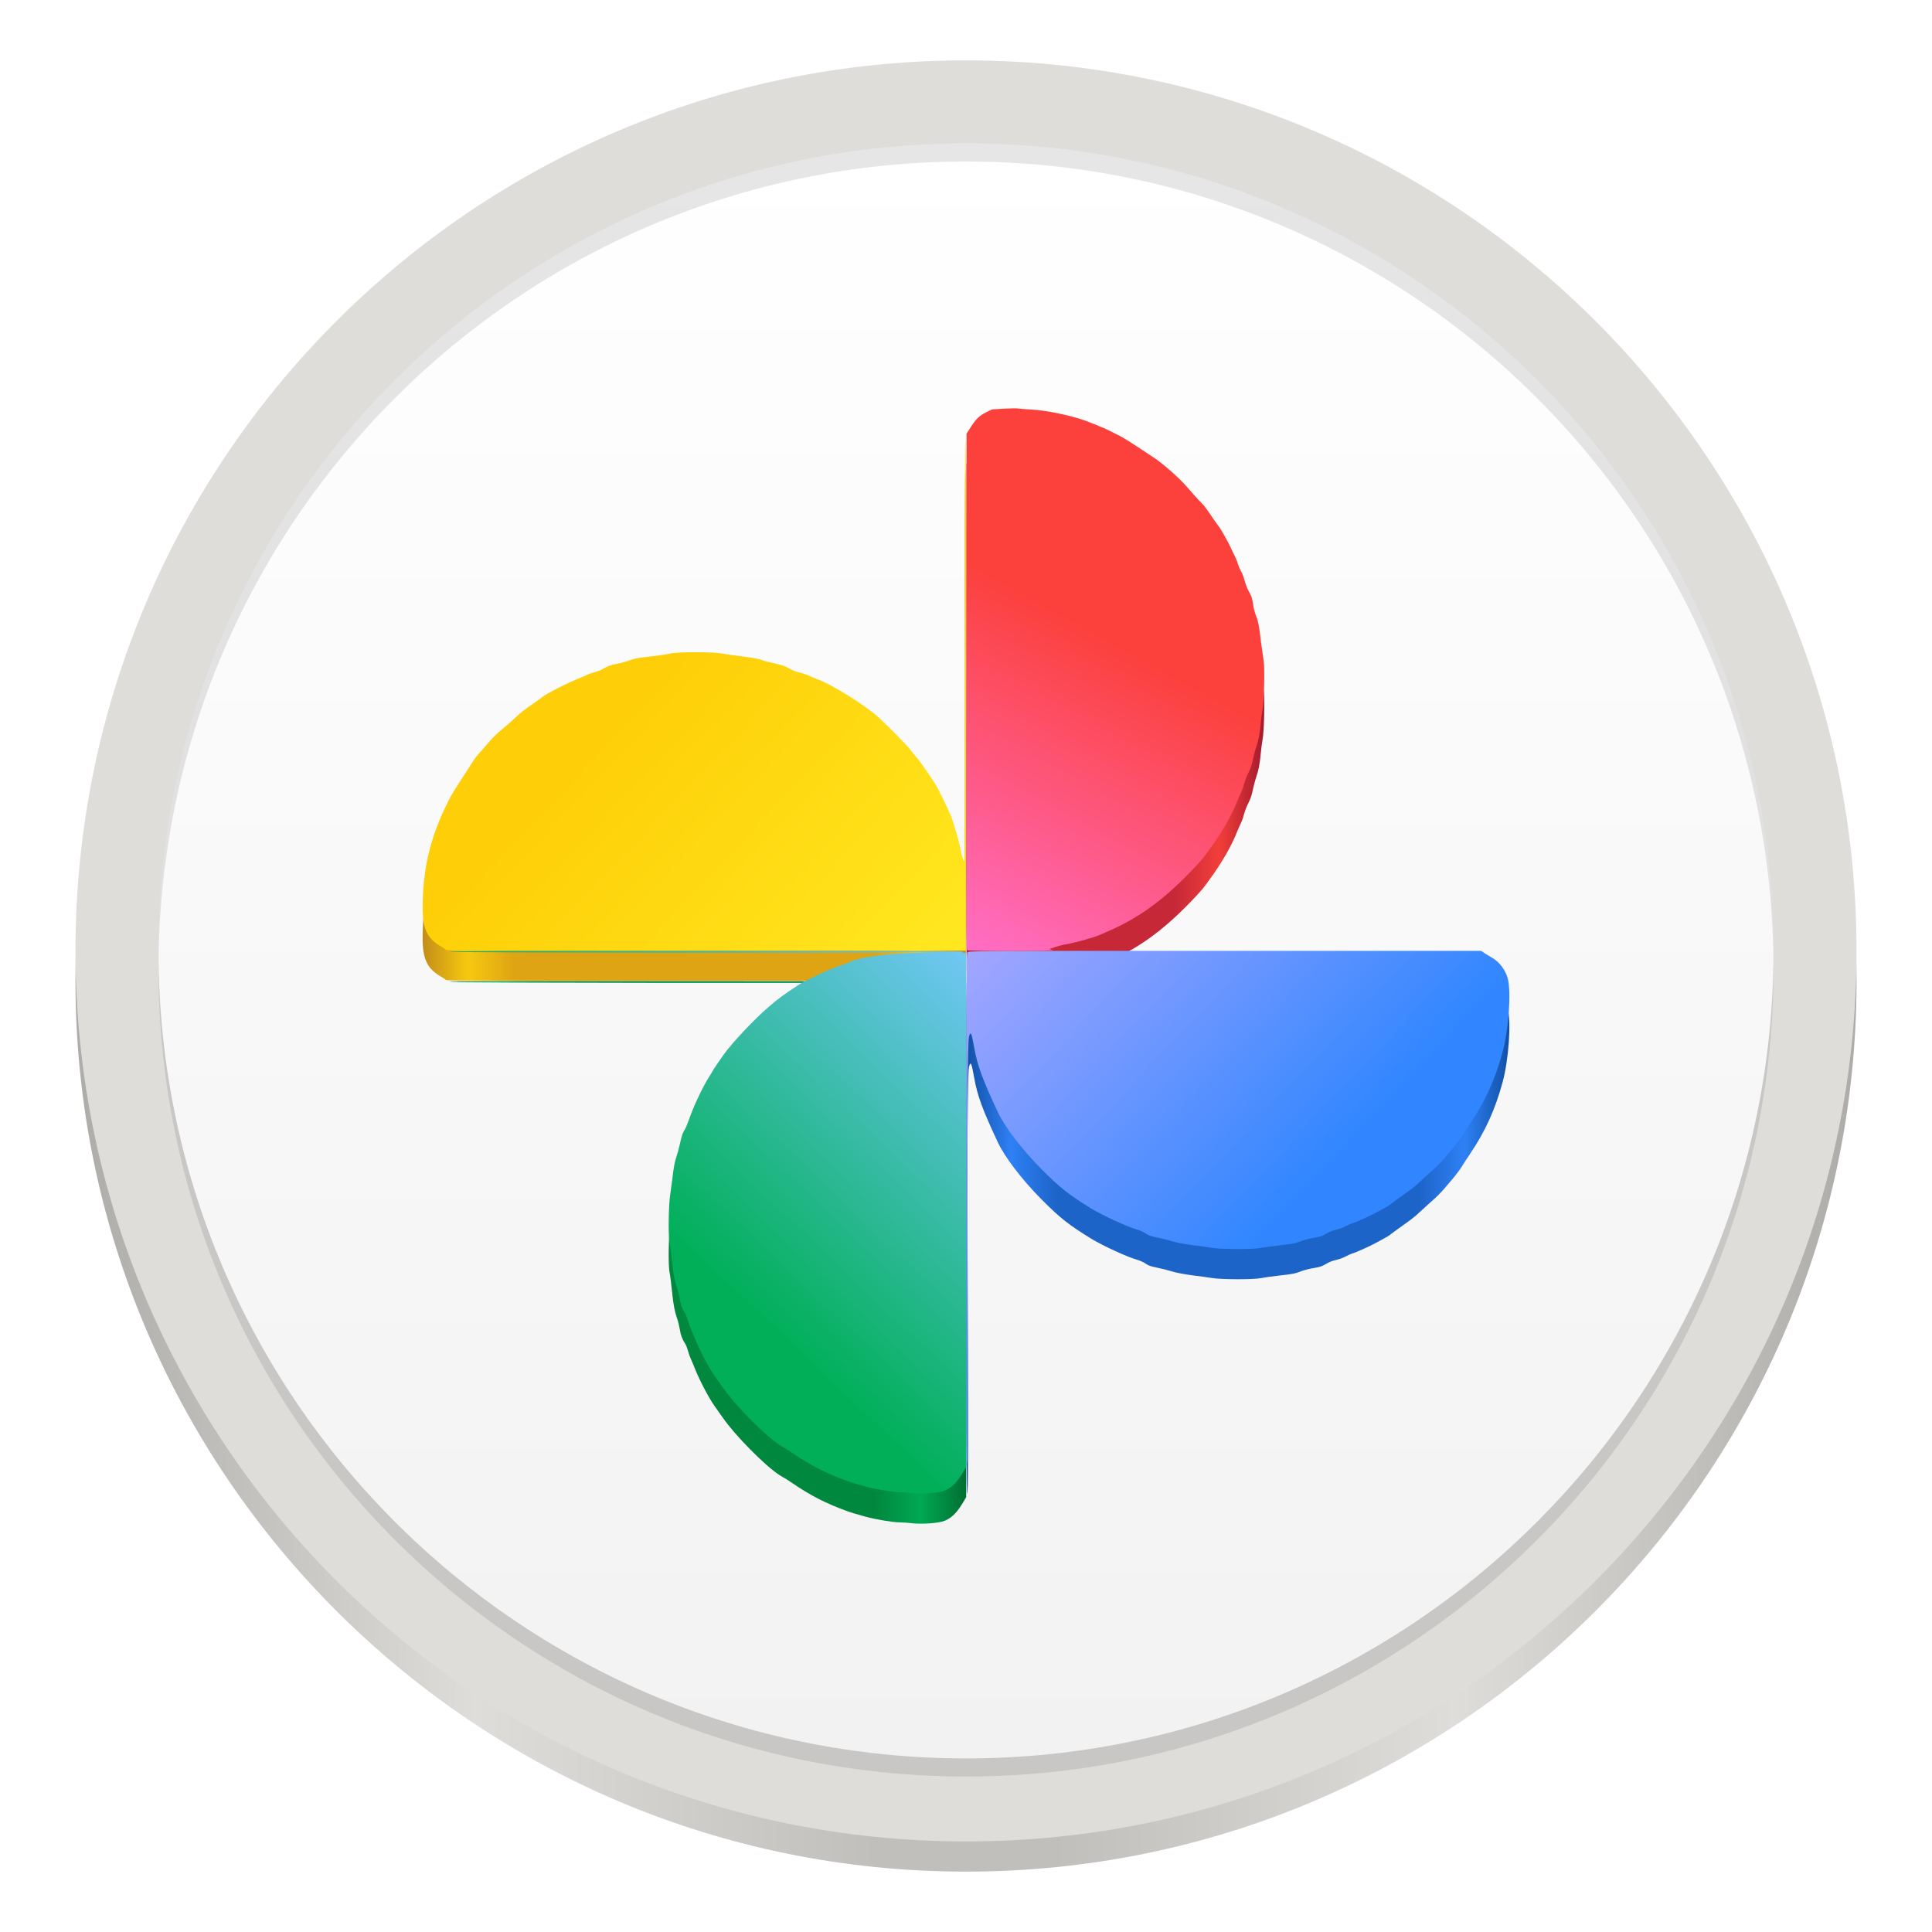
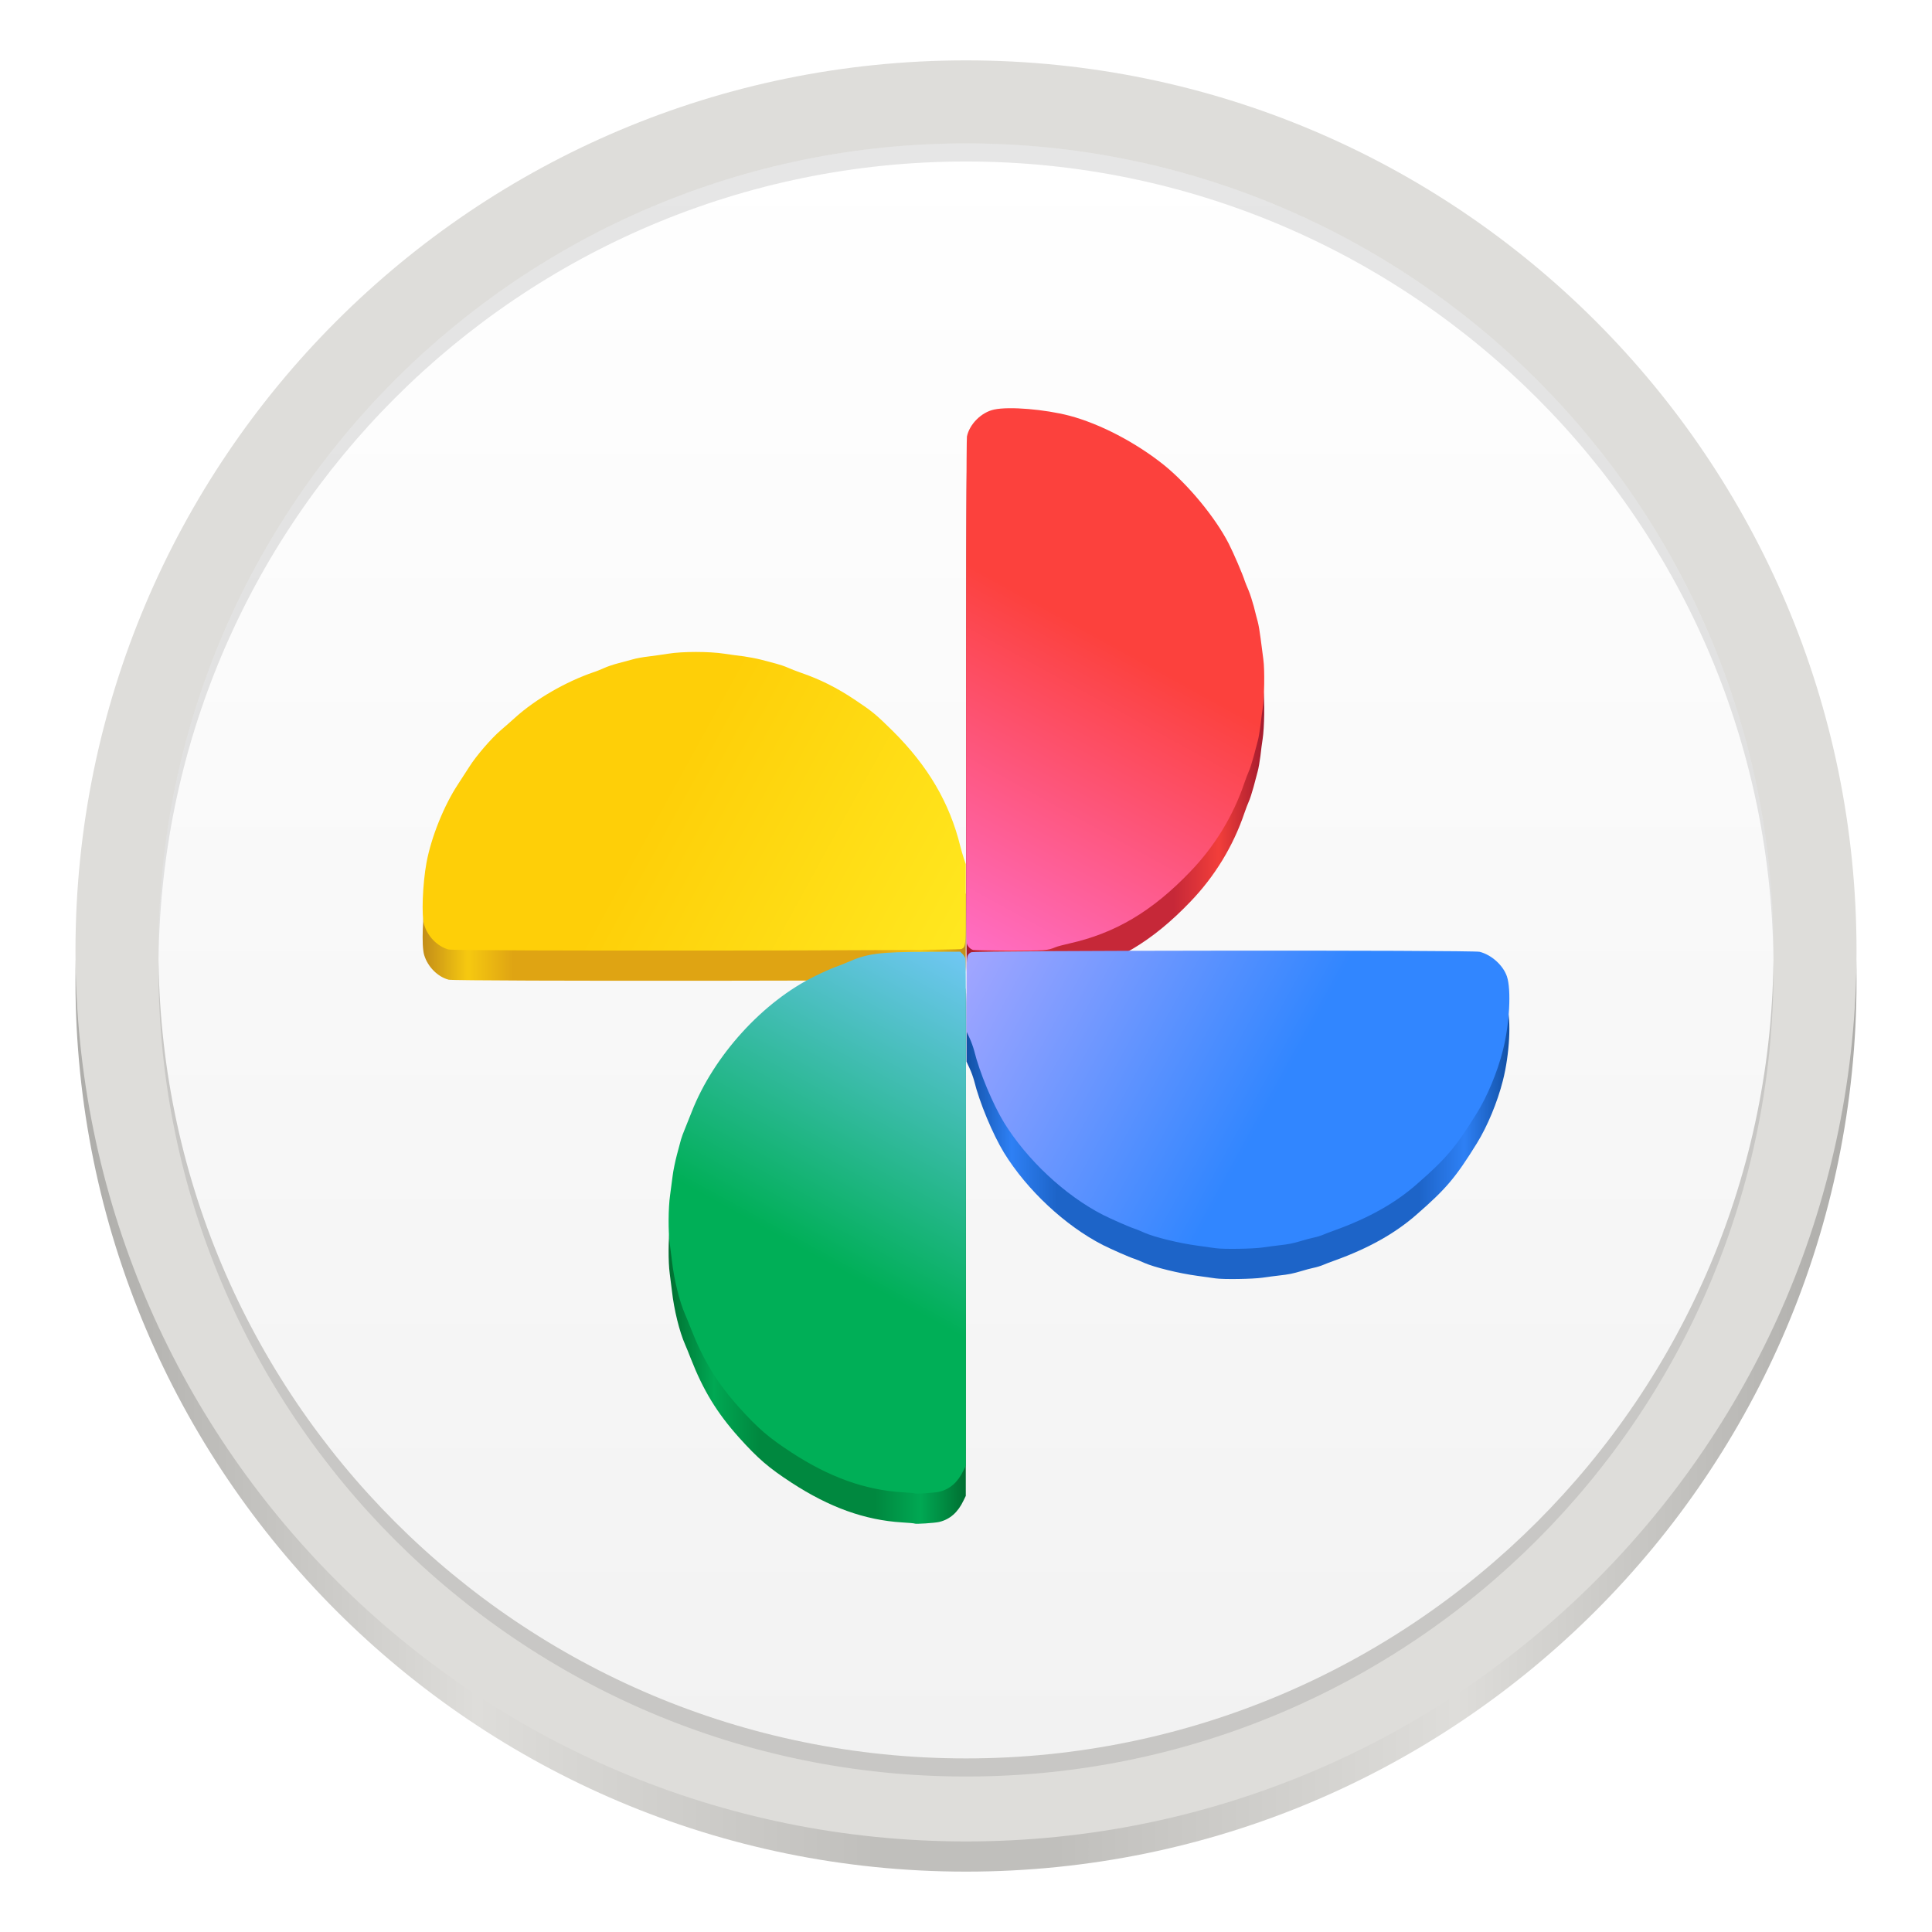
<svg xmlns="http://www.w3.org/2000/svg" width="128" height="128" viewBox="0 0 128 128">
  <defs>
    <linearGradient id="g1" gradientUnits="userSpaceOnUse" x1="5" y1="0" x2="123" y2="0">
      <stop offset="0" stop-color="#adaca9" />
      <stop offset="0.225" stop-color="#deddda" />
      <stop offset="0.45" stop-color="#c0bfbc" />
      <stop offset="0.55" stop-color="#c0bfbc" />
      <stop offset="0.775" stop-color="#deddda" />
      <stop offset="1" stop-color="#adaca9" />
    </linearGradient>
    <linearGradient id="g2" gradientUnits="userSpaceOnUse" x1="0" y1="9.5" x2="0" y2="116.5">
      <stop offset="0" stop-color="#ffffff" />
      <stop offset="1" stop-color="#f2f2f2" />
    </linearGradient>
-     <linearGradient id="g3" gradientUnits="userSpaceOnUse" x1="64" y1="63" x2="28" y2="29.115">
+     <linearGradient id="g3" gradientUnits="userSpaceOnUse" x1="64" y1="63" x2="28" y2="43.194">
      <stop offset="0" stop-color="#ffe820" />
      <stop offset="0.55" stop-color="#fecf08" />
      <stop offset="1" stop-color="#fecf08" />
    </linearGradient>
-     <linearGradient id="g4" gradientUnits="userSpaceOnUse" x1="28" y1="0" x2="63.996" y2="0">
+     <linearGradient id="g4" gradientUnits="userSpaceOnUse" x1="28" y1="0" x2="63.986" y2="0">
      <stop offset="0" stop-color="#c38d19" />
      <stop offset="0.083" stop-color="#f6c910" />
      <stop offset="0.167" stop-color="#dfa413" />
      <stop offset="0.833" stop-color="#dfa413" />
      <stop offset="0.917" stop-color="#f6c910" />
      <stop offset="1" stop-color="#c38d19" />
    </linearGradient>
-     <linearGradient id="g5" gradientUnits="userSpaceOnUse" x1="64" y1="63" x2="83.761" y2="27.053">
+     <linearGradient id="g5" gradientUnits="userSpaceOnUse" x1="64" y1="63" x2="83.759" y2="27.046">
      <stop offset="0" stop-color="#ff6ec5" />
      <stop offset="0.55" stop-color="#fc413d" />
      <stop offset="1" stop-color="#fc413d" />
    </linearGradient>
-     <linearGradient id="g6" gradientUnits="userSpaceOnUse" x1="64.021" y1="0" x2="83.761" y2="0">
+     <linearGradient id="g6" gradientUnits="userSpaceOnUse" x1="64.007" y1="0" x2="83.759" y2="0">
      <stop offset="0" stop-color="#a31a2d" />
      <stop offset="0.152" stop-color="#f23e3a" />
      <stop offset="0.304" stop-color="#c62838" />
      <stop offset="0.696" stop-color="#c62838" />
      <stop offset="0.848" stop-color="#f23e3a" />
      <stop offset="1" stop-color="#a31a2d" />
    </linearGradient>
-     <linearGradient id="g7" gradientUnits="userSpaceOnUse" x1="64" y1="63" x2="100" y2="96.969">
+     <linearGradient id="g7" gradientUnits="userSpaceOnUse" x1="64" y1="63" x2="100" y2="82.74">
      <stop offset="0" stop-color="#a3a6ff" />
      <stop offset="0.55" stop-color="#3186ff" />
      <stop offset="1" stop-color="#3186ff" />
    </linearGradient>
-     <linearGradient id="g8" gradientUnits="userSpaceOnUse" x1="64.017" y1="0" x2="100" y2="0">
+     <linearGradient id="g8" gradientUnits="userSpaceOnUse" x1="64.032" y1="0" x2="100" y2="0">
      <stop offset="0" stop-color="#1250a5" />
      <stop offset="0.083" stop-color="#2e80f5" />
      <stop offset="0.167" stop-color="#1d64c8" />
      <stop offset="0.833" stop-color="#1d64c8" />
      <stop offset="0.917" stop-color="#2e80f5" />
      <stop offset="1" stop-color="#1250a5" />
    </linearGradient>
-     <linearGradient id="g9" gradientUnits="userSpaceOnUse" x1="64" y1="63" x2="29.802" y2="98.947">
+     <linearGradient id="g9" gradientUnits="userSpaceOnUse" x1="64" y1="63" x2="44.297" y2="98.954">
      <stop offset="0" stop-color="#71c7f5" />
      <stop offset="0.55" stop-color="#00af57" />
      <stop offset="1" stop-color="#00af57" />
    </linearGradient>
-     <linearGradient id="g10" gradientUnits="userSpaceOnUse" x1="29.802" y1="0" x2="64.012" y2="0">
+     <linearGradient id="g10" gradientUnits="userSpaceOnUse" x1="44.297" y1="0" x2="63.999" y2="0">
      <stop offset="0" stop-color="#006f31" />
-       <stop offset="0.088" stop-color="#00a853" />
-       <stop offset="0.175" stop-color="#00883f" />
-       <stop offset="0.825" stop-color="#00883f" />
-       <stop offset="0.912" stop-color="#00a853" />
+       <stop offset="0.152" stop-color="#00a853" />
+       <stop offset="0.305" stop-color="#00883f" />
+       <stop offset="0.695" stop-color="#00883f" />
+       <stop offset="0.848" stop-color="#00a853" />
      <stop offset="1" stop-color="#006f31" />
    </linearGradient>
  </defs>
  <g id="rim">
    <path id="rim-chin" d="M5 65A59 59 0 1 1 123 65A59 59 0 1 1 5 65Z" fill="url(#g1)" />
    <path id="rim-face" d="M5 63A59 59 0 1 1 123 63A59 59 0 1 1 5 63Z" fill="#deddda" />
    <path id="rim-inner" d="M10.5 63A53.5 53.5 0 1 1 117.5 63A53.5 53.5 0 1 1 10.5 63Z" fill="url(#g2)" />
    <path id="rim-recess" d="M10.5 63A53.5 53.5 0 1 1 117.5 63A53.5 53.5 0 1 1 10.5 63ZM10.5 64.2A53.5 53.5 0 1 1 117.5 64.2A53.5 53.5 0 1 1 10.5 64.2Z" fill="#000000" opacity="0.1" fill-rule="evenodd" />
  </g>
  <g id="pinwheel">
-     <path id="yellow-side" d="M29.534 64.911C29.465 64.858 29.289 64.743 29.128 64.651C28.292 64.144 28 63.507 28 62.15C28.008 59.549 28.506 57.439 29.695 55.091C29.918 54.639 30.041 54.447 30.754 53.342C30.923 53.097 31.153 52.729 31.276 52.529C31.399 52.33 31.59 52.069 31.705 51.954C31.821 51.831 32.051 51.562 32.227 51.355C32.588 50.918 32.918 50.596 33.37 50.228C33.547 50.089 33.892 49.79 34.137 49.552C34.621 49.107 34.644 49.092 35.35 48.601C35.595 48.44 35.833 48.264 35.887 48.21C36.147 47.98 37.605 47.236 38.48 46.89C38.664 46.821 38.856 46.729 38.909 46.698C38.963 46.668 39.178 46.591 39.393 46.537C39.6 46.476 39.838 46.392 39.914 46.338C40.214 46.146 40.482 46.046 40.873 45.977C41.096 45.939 41.418 45.855 41.594 45.793C41.993 45.64 42.208 45.594 42.768 45.532C43.712 45.425 44.049 45.379 44.425 45.295C44.978 45.179 47.318 45.187 47.878 45.302C48.085 45.348 48.637 45.425 49.098 45.479C49.872 45.571 50.409 45.678 50.586 45.77C50.624 45.786 50.962 45.878 51.33 45.954C51.798 46.062 52.059 46.146 52.212 46.246C52.473 46.407 52.719 46.507 53.079 46.583C53.225 46.622 53.47 46.706 53.624 46.783C53.777 46.852 53.977 46.936 54.077 46.975C54.974 47.259 57.337 48.724 58.204 49.529C58.941 50.205 60.153 51.44 60.367 51.739C60.483 51.892 60.659 52.115 60.751 52.215C61.012 52.506 61.894 53.787 62.101 54.179C62.776 55.49 63.068 56.143 63.214 56.68C63.283 56.917 63.39 57.286 63.459 57.508C63.521 57.723 63.605 58.083 63.643 58.298C63.712 58.697 63.835 59.05 63.904 59.05C63.92 59.05 63.935 52.805 63.927 45.179C63.912 36.357 63.927 31.24 63.958 31.117C63.989 30.994 63.996 36.902 63.996 47.949L63.989 64.973L46.819 64.98C30.263 64.996 29.642 64.996 29.534 64.911" fill="url(#g4)" />
-     <path id="red-side" d="M64.073 64.957C64.027 64.927 64.012 61.49 64.027 47.826L64.035 30.733L64.295 30.327C64.664 29.751 64.879 29.537 65.339 29.314L65.73 29.122L66.513 29.076C66.942 29.053 67.357 29.046 67.426 29.061C67.495 29.076 67.878 29.107 68.285 29.13C69.474 29.191 71.392 29.621 72.29 30.02C72.374 30.058 72.458 30.089 72.474 30.089C72.489 30.089 72.619 30.143 72.765 30.212C72.911 30.273 73.041 30.327 73.049 30.327C73.087 30.327 74.146 30.848 74.415 31.002C74.56 31.086 75.013 31.37 75.427 31.646C75.834 31.915 76.264 32.199 76.379 32.275C76.923 32.605 78.181 33.71 78.642 34.262C78.995 34.677 79.348 35.068 79.616 35.336C79.808 35.536 79.969 35.751 80.399 36.395C80.544 36.602 80.698 36.817 80.744 36.871C80.851 36.994 81.427 38.006 81.557 38.321C81.618 38.451 81.718 38.674 81.795 38.82C81.872 38.958 81.971 39.211 82.017 39.364C82.063 39.525 82.163 39.755 82.24 39.878C82.309 40.009 82.416 40.285 82.47 40.507C82.531 40.722 82.646 41.021 82.731 41.167C82.9 41.443 82.969 41.65 83.022 42.049C83.061 42.333 83.137 42.625 83.283 42.978C83.337 43.116 83.414 43.499 83.46 43.86C83.498 44.213 83.567 44.711 83.605 44.98C83.644 45.241 83.698 45.617 83.728 45.816C83.797 46.346 83.751 48.471 83.651 48.977C83.613 49.207 83.552 49.629 83.529 49.913C83.46 50.642 83.391 50.995 83.23 51.478C83.153 51.701 83.053 52.092 82.999 52.345C82.938 52.659 82.846 52.936 82.716 53.189C82.608 53.388 82.478 53.726 82.424 53.933C82.37 54.14 82.278 54.409 82.209 54.539C82.148 54.662 82.04 54.907 81.964 55.091C81.634 55.943 81.058 56.963 80.376 57.938C79.677 58.92 79.639 58.966 78.803 59.833C76.977 61.712 75.343 62.878 73.31 63.745C73.118 63.83 72.888 63.929 72.811 63.96C72.474 64.114 71.108 64.489 70.724 64.543C70.479 64.574 69.911 64.727 69.62 64.842C69.505 64.888 69.512 64.888 69.719 64.934C69.873 64.973 69.113 64.988 67.034 64.988C65.439 64.996 64.104 64.98 64.073 64.957" fill="url(#g6)" />
-     <path id="blue-side" d="M64.019 82.15C64.012 66.17 64.019 65.18 64.096 65.096C64.18 64.996 64.203 64.996 81.15 64.996L98.128 64.996L98.366 65.157C98.496 65.241 98.727 65.379 98.872 65.464C99.333 65.725 99.755 66.285 99.893 66.829C100.131 67.735 99.954 70.22 99.548 71.709C99.064 73.496 98.389 74.985 97.392 76.45C97.223 76.695 96.985 77.071 96.855 77.278C96.732 77.478 96.486 77.808 96.318 78.007C96.157 78.199 95.865 78.537 95.681 78.759C95.497 78.974 95.175 79.304 94.96 79.488C94.622 79.787 94.4 79.994 93.786 80.554C93.694 80.639 93.31 80.93 92.927 81.199C92.543 81.475 92.183 81.728 92.137 81.774C92.083 81.828 91.937 81.912 91.822 81.981C91.707 82.043 91.477 82.173 91.323 82.257C90.901 82.495 89.965 82.925 89.659 83.025C89.505 83.071 89.267 83.178 89.129 83.255C88.991 83.331 88.715 83.431 88.515 83.477C88.285 83.523 88.04 83.623 87.84 83.746C87.587 83.899 87.441 83.945 87.065 84.007C86.812 84.045 86.452 84.137 86.275 84.198C85.8 84.383 85.685 84.406 84.718 84.513C84.242 84.567 83.698 84.643 83.513 84.682C83.038 84.781 80.936 84.774 80.314 84.674C80.061 84.636 79.463 84.551 78.972 84.49C78.404 84.413 77.921 84.321 77.629 84.229C77.376 84.152 76.954 84.045 76.678 83.991C76.171 83.884 76.11 83.861 75.826 83.669C75.726 83.608 75.496 83.508 75.312 83.454C74.66 83.27 73.034 82.518 72.305 82.073C70.755 81.114 70.233 80.7 68.968 79.427C67.694 78.138 66.589 76.688 66.114 75.69C65.086 73.496 64.756 72.599 64.541 71.394C64.364 70.404 64.311 70.289 64.203 70.665C64.104 71.003 64.073 76.174 64.111 86.331C64.15 97.21 64.142 98.767 64.073 98.967C64.035 99.074 64.019 94.456 64.019 82.15" fill="url(#g8)" />
-     <path id="green-side" d="M60.321 100.908C60.176 100.885 59.861 100.869 59.623 100.862C59.171 100.862 57.989 100.662 57.322 100.478C56.555 100.263 56.47 100.24 56.064 100.094C54.721 99.603 53.708 99.089 52.481 98.253C52.228 98.077 52.005 97.939 51.998 97.939C51.982 97.939 51.829 97.839 51.637 97.724C50.686 97.11 48.714 95.115 47.893 93.934C47.686 93.642 47.456 93.313 47.371 93.197C46.98 92.66 46.343 91.441 46.029 90.65C45.975 90.505 45.868 90.251 45.799 90.098C45.722 89.937 45.622 89.661 45.576 89.484C45.53 89.308 45.438 89.078 45.369 88.978C45.2 88.732 45.093 88.433 45.031 88.034C45.001 87.85 44.924 87.536 44.855 87.336C44.709 86.922 44.617 86.454 44.548 85.779C44.464 84.989 44.41 84.551 44.356 84.275C44.264 83.807 44.295 81.851 44.402 81.16C44.448 80.83 44.517 80.339 44.548 80.079C44.617 79.427 44.709 78.92 44.832 78.583C44.886 78.429 44.985 78.061 45.047 77.777C45.177 77.194 45.239 77.018 45.369 76.841C45.415 76.772 45.53 76.504 45.622 76.243C45.952 75.276 46.543 74.033 47.003 73.304C47.126 73.113 47.226 72.944 47.226 72.936C47.226 72.913 47.609 72.345 47.901 71.931C48.461 71.133 49.941 69.553 50.916 68.717C51.622 68.111 51.898 67.911 52.895 67.259C53.501 66.868 55.166 66.101 55.787 65.932C55.941 65.886 56.179 65.801 56.301 65.732C57.023 65.372 58.825 65.157 61.779 65.088C62.661 65.073 62.239 65.073 60.797 65.088C55.78 65.142 29.903 65.119 29.803 65.057C29.726 65.011 33.332 64.996 46.796 65.003C56.202 65.003 63.85 65.019 63.797 65.042C63.712 65.08 63.72 65.088 63.858 65.119L64.012 65.149L64.012 82.173L64.012 99.189L63.881 99.412C63.429 100.194 63.083 100.547 62.592 100.754C62.193 100.923 61.004 101 60.321 100.908" fill="url(#g10)" />
-     <path id="yellow-face" d="M 29.534,62.911 C 29.465,62.858 29.289,62.743 29.128,62.651 C 28.292,62.144 28,61.507 28,60.15 C 28.008,57.549 28.506,55.439 29.695,53.091 C 29.918,52.639 30.041,52.447 30.754,51.342 C 30.923,51.097 31.153,50.729 31.276,50.529 C 31.399,50.33 31.59,50.069 31.705,49.954 C 31.821,49.831 32.051,49.562 32.227,49.355 C 32.588,48.918 32.918,48.596 33.37,48.228 C 33.547,48.089 33.892,47.79 34.137,47.552 C 34.621,47.107 34.644,47.092 35.35,46.601 C 35.595,46.44 35.833,46.264 35.887,46.21 C 36.147,45.98 37.605,45.236 38.48,44.89 C 38.664,44.821 38.856,44.729 38.909,44.698 C 38.963,44.668 39.178,44.591 39.393,44.537 C 39.6,44.476 39.838,44.392 39.914,44.338 C 40.214,44.146 40.482,44.046 40.873,43.977 C 41.096,43.939 41.418,43.855 41.594,43.793 C 41.993,43.64 42.208,43.594 42.768,43.532 C 43.712,43.425 44.049,43.379 44.425,43.295 C 44.978,43.179 47.318,43.187 47.878,43.302 C 48.085,43.348 48.637,43.425 49.098,43.479 C 49.872,43.571 50.409,43.678 50.586,43.77 C 50.624,43.786 50.962,43.878 51.33,43.954 C 51.798,44.062 52.059,44.146 52.212,44.246 C 52.473,44.407 52.719,44.507 53.079,44.583 C 53.225,44.622 53.47,44.706 53.624,44.783 C 53.777,44.852 53.977,44.936 54.077,44.975 C 54.974,45.259 57.337,46.724 58.204,47.529 C 58.941,48.205 60.153,49.44 60.367,49.739 C 60.483,49.892 60.659,50.115 60.751,50.215 C 61.012,50.506 61.894,51.787 62.101,52.179 C 62.776,53.49 63.068,54.143 63.214,54.68 C 63.283,54.917 63.39,55.286 63.459,55.508 C 63.521,55.723 63.605,56.083 63.643,56.298 C 63.712,56.697 63.835,57.05 63.904,57.05 C 63.92,57.05 63.935,50.805 63.927,43.179 C 63.912,34.357 63.927,29.24 63.958,29.117 C 63.989,28.994 63.996,34.902 63.996,45.949 L 63.989,62.973 L 46.819,62.98 C 30.263,62.996 29.642,62.996 29.534,62.911" fill="url(#g3)" />
-     <path id="red-face" d="M 64.073,62.957 C 64.027,62.927 64.012,59.49 64.027,45.826 L 64.035,28.733 L 64.295,28.327 C 64.664,27.751 64.879,27.537 65.339,27.314 L 65.73,27.122 L 66.513,27.076 C 66.942,27.053 67.357,27.046 67.426,27.061 C 67.495,27.076 67.878,27.107 68.285,27.13 C 69.474,27.191 71.392,27.621 72.29,28.02 C 72.374,28.058 72.458,28.089 72.474,28.089 C 72.489,28.089 72.619,28.143 72.765,28.212 C 72.911,28.273 73.041,28.327 73.049,28.327 C 73.087,28.327 74.146,28.848 74.415,29.002 C 74.56,29.086 75.013,29.37 75.427,29.646 C 75.834,29.915 76.264,30.199 76.379,30.275 C 76.923,30.605 78.181,31.71 78.642,32.262 C 78.995,32.677 79.348,33.068 79.616,33.336 C 79.808,33.536 79.969,33.751 80.399,34.395 C 80.544,34.602 80.698,34.817 80.744,34.871 C 80.851,34.994 81.427,36.006 81.557,36.321 C 81.618,36.451 81.718,36.674 81.795,36.82 C 81.872,36.958 81.971,37.211 82.017,37.364 C 82.063,37.525 82.163,37.755 82.24,37.878 C 82.309,38.009 82.416,38.285 82.47,38.507 C 82.531,38.722 82.646,39.021 82.731,39.167 C 82.9,39.443 82.969,39.65 83.022,40.049 C 83.061,40.333 83.137,40.625 83.283,40.978 C 83.337,41.116 83.414,41.499 83.46,41.86 C 83.498,42.213 83.567,42.711 83.605,42.98 C 83.644,43.241 83.698,43.617 83.728,43.816 C 83.797,44.346 83.751,46.471 83.651,46.977 C 83.613,47.207 83.552,47.629 83.529,47.913 C 83.46,48.642 83.391,48.995 83.23,49.478 C 83.153,49.701 83.053,50.092 82.999,50.345 C 82.938,50.659 82.846,50.936 82.716,51.189 C 82.608,51.388 82.478,51.726 82.424,51.933 C 82.37,52.14 82.278,52.409 82.209,52.539 C 82.148,52.662 82.04,52.907 81.964,53.091 C 81.634,53.943 81.058,54.963 80.376,55.938 C 79.677,56.92 79.639,56.966 78.803,57.833 C 76.977,59.712 75.343,60.878 73.31,61.745 C 73.118,61.83 72.888,61.929 72.811,61.96 C 72.474,62.114 71.108,62.489 70.724,62.543 C 70.479,62.574 69.911,62.727 69.62,62.842 C 69.505,62.888 69.512,62.888 69.719,62.934 C 69.873,62.973 69.113,62.988 67.034,62.988 C 65.439,62.996 64.104,62.98 64.073,62.957" fill="url(#g5)" />
-     <path id="blue-face" d="M 64.019,80.15 C 64.012,64.17 64.019,63.18 64.096,63.096 C 64.18,62.996 64.203,62.996 81.15,62.996 L 98.128,62.996 L 98.366,63.157 C 98.496,63.241 98.727,63.379 98.872,63.464 C 99.333,63.725 99.755,64.285 99.893,64.829 C 100.131,65.735 99.954,68.22 99.548,69.709 C 99.064,71.496 98.389,72.985 97.392,74.45 C 97.223,74.695 96.985,75.071 96.855,75.278 C 96.732,75.478 96.486,75.808 96.318,76.007 C 96.157,76.199 95.865,76.537 95.681,76.759 C 95.497,76.974 95.175,77.304 94.96,77.488 C 94.622,77.787 94.4,77.994 93.786,78.554 C 93.694,78.639 93.31,78.93 92.927,79.199 C 92.543,79.475 92.183,79.728 92.137,79.774 C 92.083,79.828 91.937,79.912 91.822,79.981 C 91.707,80.043 91.477,80.173 91.323,80.257 C 90.901,80.495 89.965,80.925 89.659,81.025 C 89.505,81.071 89.267,81.178 89.129,81.255 C 88.991,81.331 88.715,81.431 88.515,81.477 C 88.285,81.523 88.04,81.623 87.84,81.746 C 87.587,81.899 87.441,81.945 87.065,82.007 C 86.812,82.045 86.452,82.137 86.275,82.198 C 85.8,82.383 85.685,82.406 84.718,82.513 C 84.242,82.567 83.698,82.643 83.513,82.682 C 83.038,82.781 80.936,82.774 80.314,82.674 C 80.061,82.636 79.463,82.551 78.972,82.49 C 78.404,82.413 77.921,82.321 77.629,82.229 C 77.376,82.152 76.954,82.045 76.678,81.991 C 76.171,81.884 76.11,81.861 75.826,81.669 C 75.726,81.608 75.496,81.508 75.312,81.454 C 74.66,81.27 73.034,80.518 72.305,80.073 C 70.755,79.114 70.233,78.7 68.968,77.427 C 67.694,76.138 66.589,74.688 66.114,73.69 C 65.086,71.496 64.756,70.599 64.541,69.394 C 64.364,68.404 64.311,68.289 64.203,68.665 C 64.104,69.003 64.073,74.174 64.111,84.331 C 64.15,95.21 64.142,96.767 64.073,96.967 C 64.035,97.074 64.019,92.456 64.019,80.15" fill="url(#g7)" />
-     <path id="green-face" d="M 60.321,98.908 C 60.176,98.885 59.861,98.869 59.623,98.862 C 59.171,98.862 57.989,98.662 57.322,98.478 C 56.555,98.263 56.47,98.24 56.064,98.094 C 54.721,97.603 53.708,97.089 52.481,96.253 C 52.228,96.077 52.005,95.939 51.998,95.939 C 51.982,95.939 51.829,95.839 51.637,95.724 C 50.686,95.11 48.714,93.115 47.893,91.934 C 47.686,91.642 47.456,91.313 47.371,91.197 C 46.98,90.66 46.343,89.441 46.029,88.65 C 45.975,88.505 45.868,88.251 45.799,88.098 C 45.722,87.937 45.622,87.661 45.576,87.484 C 45.53,87.308 45.438,87.078 45.369,86.978 C 45.2,86.732 45.093,86.433 45.031,86.034 C 45.001,85.85 44.924,85.536 44.855,85.336 C 44.709,84.922 44.617,84.454 44.548,83.779 C 44.464,82.989 44.41,82.551 44.356,82.275 C 44.264,81.807 44.295,79.851 44.402,79.16 C 44.448,78.83 44.517,78.339 44.548,78.079 C 44.617,77.427 44.709,76.92 44.832,76.583 C 44.886,76.429 44.985,76.061 45.047,75.777 C 45.177,75.194 45.239,75.018 45.369,74.841 C 45.415,74.772 45.53,74.504 45.622,74.243 C 45.952,73.276 46.543,72.033 47.003,71.304 C 47.126,71.113 47.226,70.944 47.226,70.936 C 47.226,70.913 47.609,70.345 47.901,69.931 C 48.461,69.133 49.941,67.553 50.916,66.717 C 51.622,66.111 51.898,65.911 52.895,65.259 C 53.501,64.868 55.166,64.101 55.787,63.932 C 55.941,63.886 56.179,63.801 56.301,63.732 C 57.023,63.372 58.825,63.157 61.779,63.088 C 62.661,63.073 62.239,63.073 60.797,63.088 C 55.78,63.142 29.903,63.119 29.803,63.057 C 29.726,63.011 33.332,62.996 46.796,63.003 C 56.202,63.003 63.85,63.019 63.797,63.042 C 63.712,63.08 63.72,63.088 63.858,63.119 L 64.012,63.149 L 64.012,80.173 L 64.012,97.189 L 63.881,97.412 C 63.429,98.194 63.083,98.547 62.592,98.754 C 62.193,98.923 61.004,99 60.321,98.908" fill="url(#g9)" />
+     <path id="yellow-side" d="M29.724 64.907C28.995 64.715 28.342 64.055 28.105 63.28C27.913 62.674 27.997 60.579 28.258 59.144C28.573 57.463 29.409 55.376 30.345 53.957C30.56 53.627 30.898 53.105 31.09 52.806C31.542 52.084 32.54 50.926 33.177 50.381C33.453 50.143 33.883 49.767 34.136 49.537C35.479 48.324 37.482 47.166 39.323 46.536C39.5 46.483 39.814 46.352 40.021 46.26C40.236 46.16 40.651 46.022 40.95 45.945C41.249 45.861 41.679 45.746 41.917 45.685C42.147 45.616 42.623 45.531 42.968 45.493C43.321 45.447 43.904 45.37 44.273 45.309C45.224 45.155 46.974 45.155 47.986 45.309C48.37 45.37 48.953 45.447 49.283 45.485C49.613 45.531 50.135 45.631 50.434 45.708C50.741 45.792 51.179 45.907 51.417 45.968C51.654 46.03 52 46.145 52.184 46.229C52.368 46.314 52.759 46.467 53.051 46.567C54.325 47.004 55.453 47.565 56.673 48.386C57.809 49.145 58.031 49.329 59.144 50.427C61.484 52.752 62.919 55.192 63.625 58.077C63.679 58.3 63.786 58.66 63.855 58.868L63.986 59.251L63.986 61.868C63.986 64.73 63.986 64.722 63.702 64.876C63.495 64.991 30.153 65.022 29.724 64.907" fill="url(#g4)" />
+     <path id="red-side" d="M64.469 64.937C64.277 64.876 64.116 64.707 64.055 64.508C63.986 64.254 63.993 31.258 64.062 30.921C64.231 30.1 65.022 29.309 65.866 29.133C66.863 28.918 69.227 29.118 70.846 29.54C72.879 30.077 75.258 31.32 77.115 32.808C78.719 34.105 80.514 36.277 81.404 38.011C81.719 38.625 82.333 40.052 82.471 40.497C82.509 40.605 82.617 40.881 82.717 41.104C82.816 41.334 82.97 41.817 83.07 42.185C83.162 42.554 83.277 43.007 83.33 43.191C83.384 43.383 83.469 43.889 83.522 44.319C83.576 44.748 83.653 45.362 83.699 45.677C83.799 46.391 83.768 48.248 83.653 48.961C83.614 49.214 83.545 49.713 83.507 50.081C83.461 50.442 83.384 50.895 83.33 51.087C83.284 51.279 83.154 51.747 83.054 52.13C82.947 52.514 82.809 52.959 82.732 53.112C82.663 53.274 82.532 53.604 82.448 53.857C81.704 56.059 80.476 58.07 78.857 59.75C76.34 62.374 73.9 63.825 70.846 64.508C70.477 64.592 70.063 64.699 69.933 64.753C69.395 64.976 69.288 64.983 66.886 64.976C65.635 64.976 64.546 64.953 64.469 64.937" fill="url(#g6)" />
+     <path id="blue-side" d="M80.53 84.696C80.399 84.673 79.862 84.604 79.333 84.528C78.12 84.367 76.493 83.967 75.81 83.668C75.557 83.553 75.266 83.43 75.158 83.4C74.813 83.292 73.639 82.77 73.071 82.487C70.569 81.205 68.045 78.849 66.518 76.371C65.774 75.151 64.891 73.04 64.538 71.598C64.477 71.375 64.346 70.999 64.231 70.761L64.032 70.332L64.032 67.884C64.032 65.191 64.024 65.298 64.331 65.091C64.515 64.968 97.557 64.937 98.033 65.06C98.816 65.26 99.583 65.95 99.836 66.687C100.135 67.562 100.013 69.864 99.568 71.598C99.207 73.025 98.539 74.629 97.849 75.742C96.437 78.021 95.823 78.75 93.843 80.476C92.424 81.719 90.674 82.701 88.418 83.515C88.172 83.599 87.835 83.73 87.674 83.799C87.513 83.868 87.221 83.96 87.021 83.998C86.83 84.037 86.461 84.136 86.216 84.213C85.671 84.374 85.387 84.436 84.75 84.505C84.489 84.535 83.99 84.597 83.645 84.65C82.993 84.743 81.059 84.773 80.53 84.696" fill="url(#g8)" />
+     <path id="green-side" d="M60.602 100.941C60.594 100.926 60.21 100.887 59.765 100.864C57.294 100.711 54.946 99.867 52.429 98.225C50.933 97.25 50.212 96.629 48.976 95.255C47.503 93.613 46.59 92.117 45.761 89.991C45.638 89.677 45.477 89.27 45.393 89.086C45.017 88.234 44.656 86.776 44.518 85.533C44.472 85.188 44.411 84.673 44.372 84.382C44.265 83.591 44.273 82.034 44.395 81.182C44.441 80.806 44.518 80.231 44.564 79.901C44.602 79.571 44.733 78.941 44.848 78.504C44.963 78.074 45.086 77.622 45.117 77.499C45.147 77.384 45.27 77.038 45.401 76.731C45.523 76.432 45.715 75.941 45.83 75.657C47.288 71.935 50.549 68.352 54.01 66.664C54.486 66.426 55.092 66.157 55.353 66.065C55.614 65.973 55.982 65.827 56.166 65.743C57.471 65.168 58.261 65.068 61.453 65.06L63.617 65.052L63.763 65.198C63.848 65.275 63.932 65.421 63.963 65.513C63.993 65.628 64.009 71.475 63.993 82.402L63.986 99.107L63.832 99.422C63.464 100.197 62.934 100.665 62.221 100.834C61.922 100.903 60.648 100.987 60.602 100.941" fill="url(#g10)" />
+     <path id="yellow-face" d="M 29.724,62.907 C 28.995,62.715 28.342,62.055 28.105,61.28 C 27.913,60.674 27.997,58.579 28.258,57.144 C 28.573,55.463 29.409,53.376 30.345,51.957 C 30.56,51.627 30.898,51.105 31.09,50.806 C 31.542,50.084 32.54,48.926 33.177,48.381 C 33.453,48.143 33.883,47.767 34.136,47.537 C 35.479,46.324 37.482,45.166 39.323,44.536 C 39.5,44.483 39.814,44.352 40.021,44.26 C 40.236,44.16 40.651,44.022 40.95,43.945 C 41.249,43.861 41.679,43.746 41.917,43.685 C 42.147,43.616 42.623,43.531 42.968,43.493 C 43.321,43.447 43.904,43.37 44.273,43.309 C 45.224,43.155 46.974,43.155 47.986,43.309 C 48.37,43.37 48.953,43.447 49.283,43.485 C 49.613,43.531 50.135,43.631 50.434,43.708 C 50.741,43.792 51.179,43.907 51.417,43.968 C 51.654,44.03 52,44.145 52.184,44.229 C 52.368,44.314 52.759,44.467 53.051,44.567 C 54.325,45.004 55.453,45.565 56.673,46.386 C 57.809,47.145 58.031,47.329 59.144,48.427 C 61.484,50.752 62.919,53.192 63.625,56.077 C 63.679,56.3 63.786,56.66 63.855,56.868 L 63.986,57.251 L 63.986,59.868 C 63.986,62.73 63.986,62.722 63.702,62.876 C 63.495,62.991 30.153,63.022 29.724,62.907" fill="url(#g3)" />
+     <path id="red-face" d="M 64.469,62.937 C 64.277,62.876 64.116,62.707 64.055,62.508 C 63.986,62.254 63.993,29.258 64.062,28.921 C 64.231,28.1 65.022,27.309 65.866,27.133 C 66.863,26.918 69.227,27.118 70.846,27.54 C 72.879,28.077 75.258,29.32 77.115,30.808 C 78.719,32.105 80.514,34.277 81.404,36.011 C 81.719,36.625 82.333,38.052 82.471,38.497 C 82.509,38.605 82.617,38.881 82.717,39.104 C 82.816,39.334 82.97,39.817 83.07,40.185 C 83.162,40.554 83.277,41.007 83.33,41.191 C 83.384,41.383 83.469,41.889 83.522,42.319 C 83.576,42.748 83.653,43.362 83.699,43.677 C 83.799,44.391 83.768,46.248 83.653,46.961 C 83.614,47.214 83.545,47.713 83.507,48.081 C 83.461,48.442 83.384,48.895 83.33,49.087 C 83.284,49.279 83.154,49.747 83.054,50.13 C 82.947,50.514 82.809,50.959 82.732,51.112 C 82.663,51.274 82.532,51.604 82.448,51.857 C 81.704,54.059 80.476,56.07 78.857,57.75 C 76.34,60.374 73.9,61.825 70.846,62.508 C 70.477,62.592 70.063,62.699 69.933,62.753 C 69.395,62.976 69.288,62.983 66.886,62.976 C 65.635,62.976 64.546,62.953 64.469,62.937" fill="url(#g5)" />
+     <path id="blue-face" d="M 80.53,82.696 C 80.399,82.673 79.862,82.604 79.333,82.528 C 78.12,82.367 76.493,81.967 75.81,81.668 C 75.557,81.553 75.266,81.43 75.158,81.4 C 74.813,81.292 73.639,80.77 73.071,80.487 C 70.569,79.205 68.045,76.849 66.518,74.371 C 65.774,73.151 64.891,71.04 64.538,69.598 C 64.477,69.375 64.346,68.999 64.231,68.761 L 64.032,68.332 L 64.032,65.884 C 64.032,63.191 64.024,63.298 64.331,63.091 C 64.515,62.968 97.557,62.937 98.033,63.06 C 98.816,63.26 99.583,63.95 99.836,64.687 C 100.135,65.562 100.013,67.864 99.568,69.598 C 99.207,71.025 98.539,72.629 97.849,73.742 C 96.437,76.021 95.823,76.75 93.843,78.476 C 92.424,79.719 90.674,80.701 88.418,81.515 C 88.172,81.599 87.835,81.73 87.674,81.799 C 87.513,81.868 87.221,81.96 87.021,81.998 C 86.83,82.037 86.461,82.136 86.216,82.213 C 85.671,82.374 85.387,82.436 84.75,82.505 C 84.489,82.535 83.99,82.597 83.645,82.65 C 82.993,82.743 81.059,82.773 80.53,82.696" fill="url(#g7)" />
+     <path id="green-face" d="M 60.602,98.941 C 60.594,98.926 60.21,98.887 59.765,98.864 C 57.294,98.711 54.946,97.867 52.429,96.225 C 50.933,95.25 50.212,94.629 48.976,93.255 C 47.503,91.613 46.59,90.117 45.761,87.991 C 45.638,87.677 45.477,87.27 45.393,87.086 C 45.017,86.234 44.656,84.776 44.518,83.533 C 44.472,83.188 44.411,82.673 44.372,82.382 C 44.265,81.591 44.273,80.034 44.395,79.182 C 44.441,78.806 44.518,78.231 44.564,77.901 C 44.602,77.571 44.733,76.941 44.848,76.504 C 44.963,76.074 45.086,75.622 45.117,75.499 C 45.147,75.384 45.27,75.038 45.401,74.731 C 45.523,74.432 45.715,73.941 45.83,73.657 C 47.288,69.935 50.549,66.352 54.01,64.664 C 54.486,64.426 55.092,64.157 55.353,64.065 C 55.614,63.973 55.982,63.827 56.166,63.743 C 57.471,63.168 58.261,63.068 61.453,63.06 L 63.617,63.052 L 63.763,63.198 C 63.848,63.275 63.932,63.421 63.963,63.513 C 63.993,63.628 64.009,69.475 63.993,80.402 L 63.986,97.107 L 63.832,97.422 C 63.464,98.197 62.934,98.665 62.221,98.834 C 61.922,98.903 60.648,98.987 60.602,98.941" fill="url(#g9)" />
  </g>
</svg>
